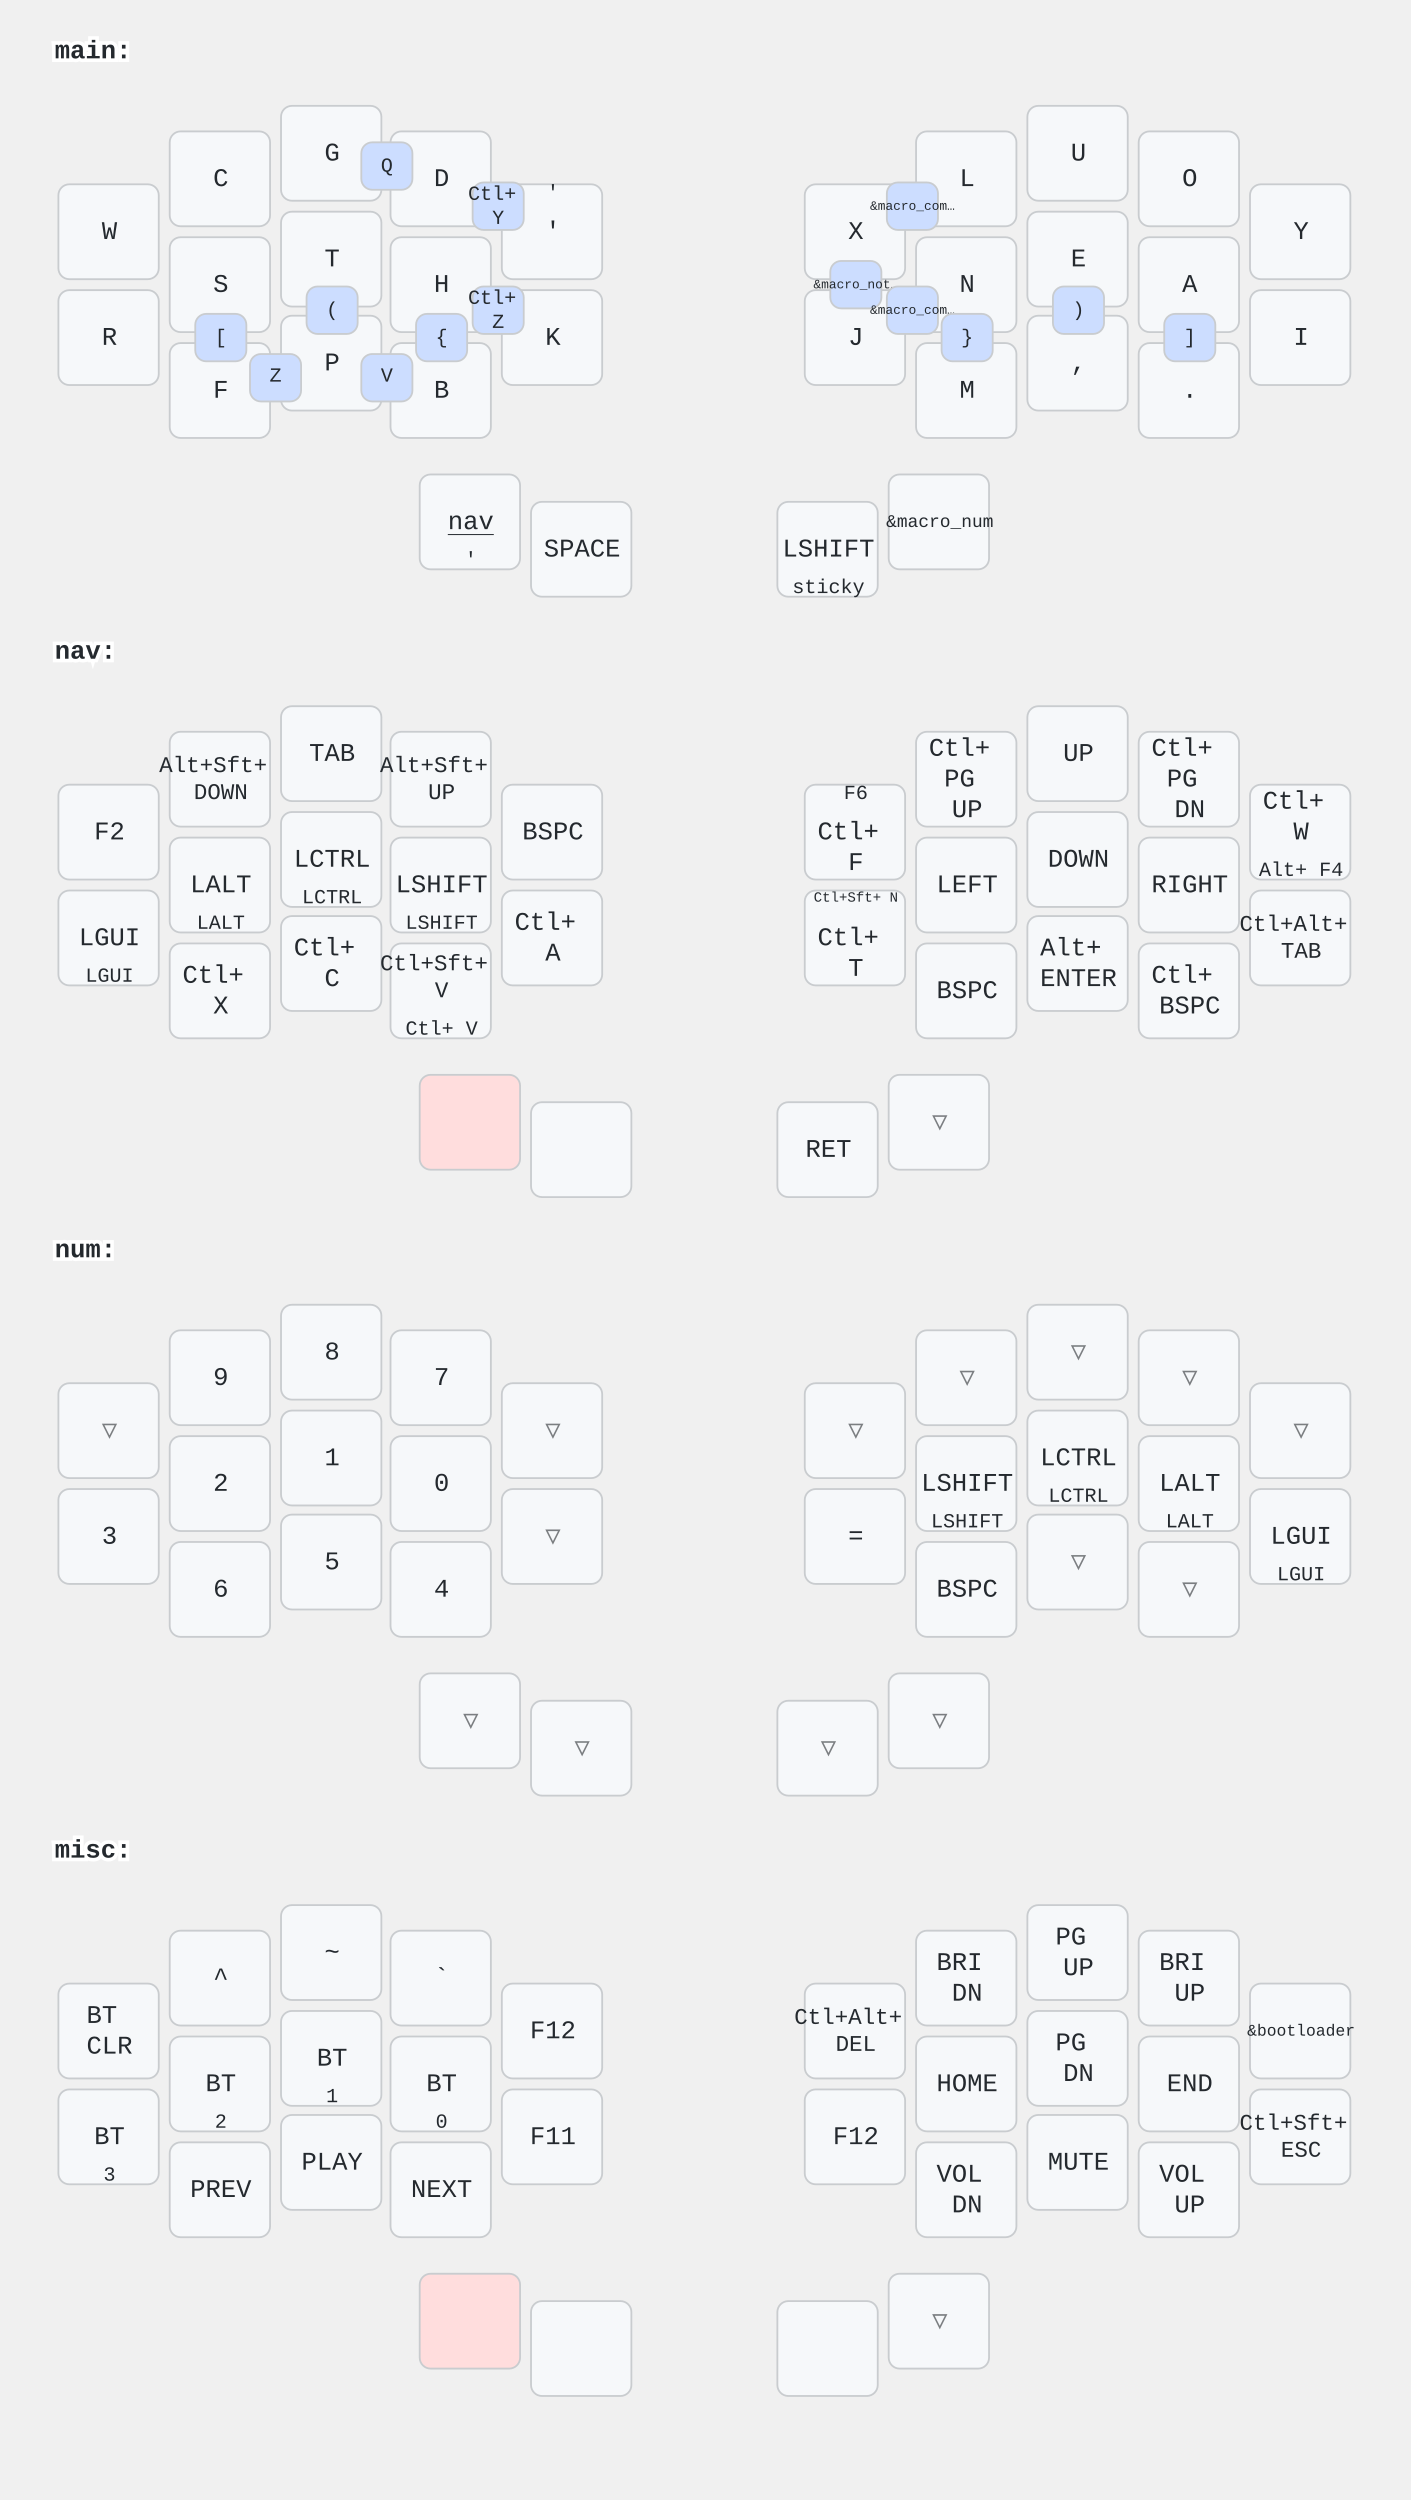
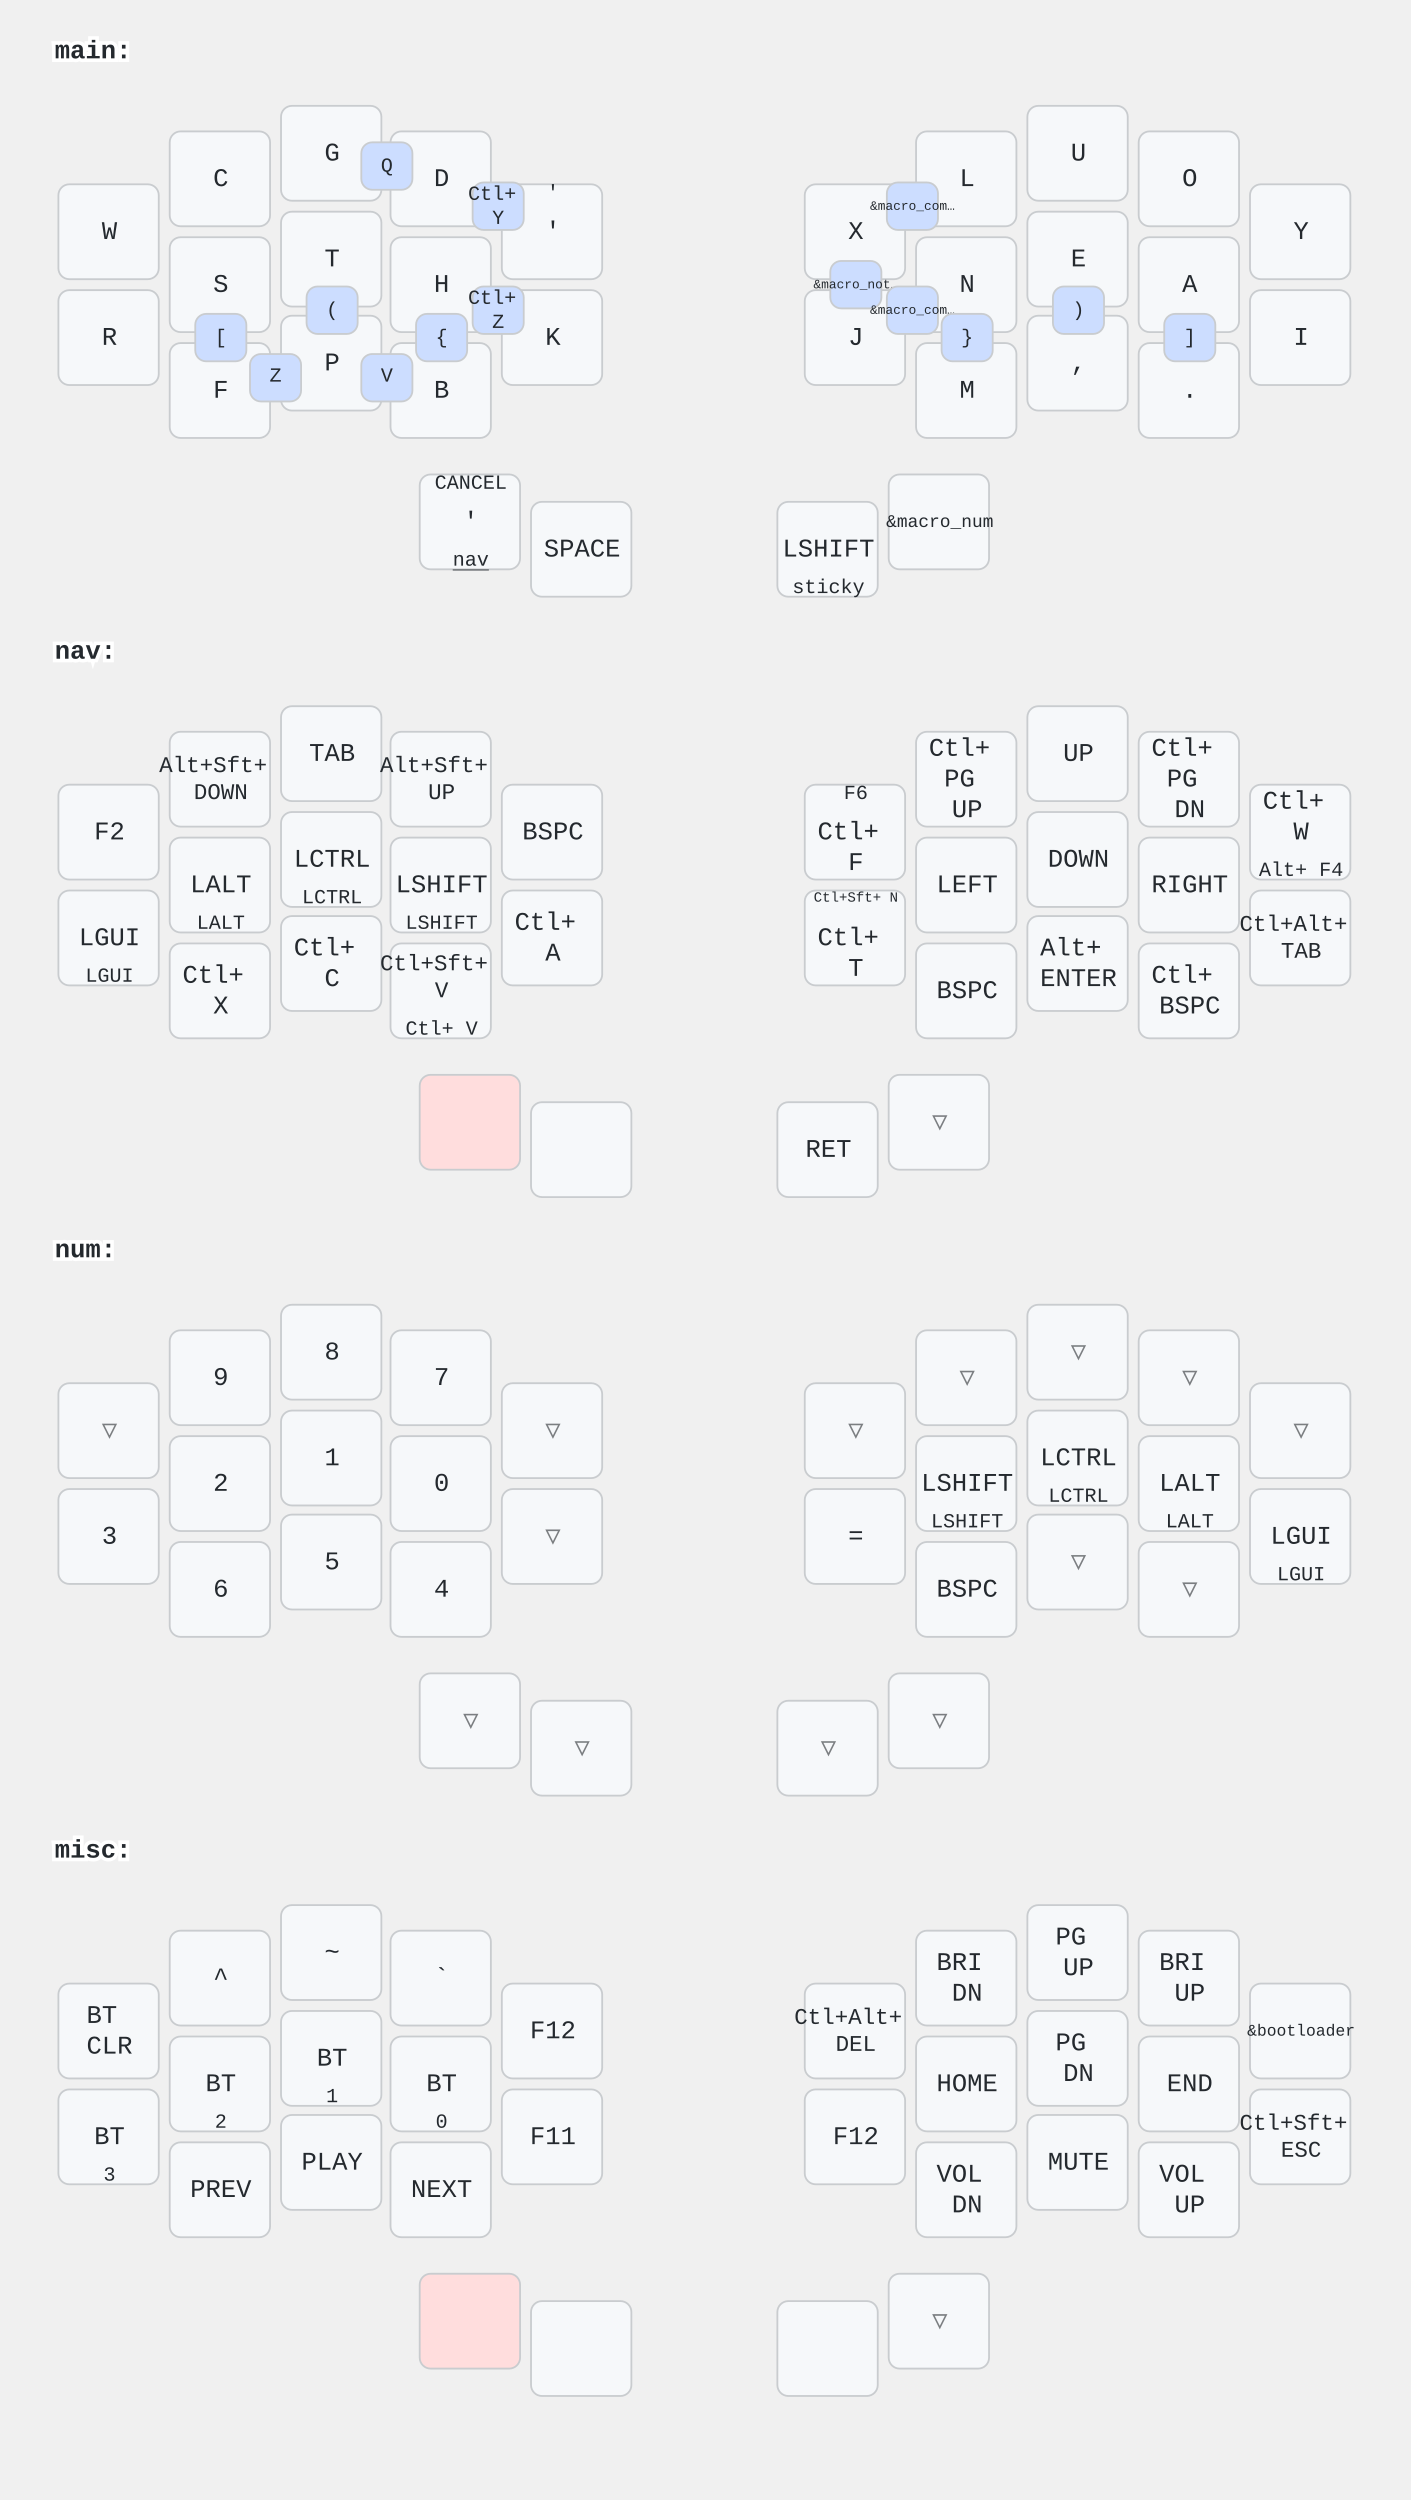
<svg xmlns="http://www.w3.org/2000/svg" width="773" height="1370" viewBox="0 0 773 1370" class="keymap">
  <style>/* inherit to force styles through use tags */
svg path {
    fill: inherit;
}

/* font and background color specifications */
svg.keymap {
    font-family: SFMono-Regular,Consolas,Liberation Mono,Menlo,monospace;
    font-size: 14px;
    font-kerning: normal;
    text-rendering: optimizeLegibility;
    fill: #24292e;
}

/* default key styling */
rect.key {
    fill: #f6f8fa;
}

rect.key, rect.combo {
    stroke: #c9cccf;
    stroke-width: 1;
}

/* default key side styling, only used is draw_key_sides is set */
rect.side {
    filter: brightness(90%);
}

/* color accent for combo boxes */
rect.combo, rect.combo-separate {
    fill: #cdf;
}

/* color accent for held keys */
rect.held, rect.combo.held {
    fill: #fdd;
}

/* color accent for ghost (optional) keys */
rect.ghost, rect.combo.ghost {
    stroke-dasharray: 4, 4;
    stroke-width: 2;
}

text {
    text-anchor: middle;
    dominant-baseline: middle;
}

/* styling for layer labels */
text.label {
    font-weight: bold;
    text-anchor: start;
    stroke: white;
    stroke-width: 4;
    paint-order: stroke;
}

/* styling for optional footer */
text.footer {
    text-anchor: end;
    dominant-baseline: auto;
    stroke: white;
    stroke-width: 4;
    paint-order: stroke;
}

/* styling for combo tap, and key hold/shifted label text */
text.combo, text.hold, text.shifted {
    font-size: 11px;
}

text.hold {
    text-anchor: middle;
    dominant-baseline: auto;
}

text.shifted {
    text-anchor: middle;
    dominant-baseline: hanging;
}

text.layer-activator {
    text-decoration: underline;
}

/* styling for hold/shifted label text in combo box */
text.combo.hold, text.combo.shifted {
    font-size: 8px;
}

/* lighter symbol for transparent keys */
text.trans {
    fill: #7b7e81;
}

/* styling for combo dendrons */
path.combo {
    stroke-width: 1;
    stroke: gray;
    fill: none;
}

/* Start Tabler Icons Cleanup */
/* cannot use height/width with glyphs */
.icon-tabler &gt; path {
    fill: inherit;
    stroke: inherit;
    stroke-width: 2;
}
/* hide tabler's default box */
.icon-tabler &gt; path[stroke="none"][fill="none"] {
    visibility: hidden;
}
/* End Tabler Icons Cleanup */
</style>
  <g transform="translate(30, 0)" class="layer-main">
    <text x="0" y="28" class="label" id="main">main:</text>
    <g transform="translate(0, 56)">
      <g transform="translate(30, 71)" class="key keypos-0">
        <rect rx="6" ry="6" x="-28" y="-26" width="55" height="52" class="key" />
        <text x="0" y="0" class="key tap">W</text>
      </g>
      <g transform="translate(91, 42)" class="key keypos-1">
        <rect rx="6" ry="6" x="-28" y="-26" width="55" height="52" class="key" />
        <text x="0" y="0" class="key tap">C</text>
      </g>
      <g transform="translate(152, 28)" class="key keypos-2">
        <rect rx="6" ry="6" x="-28" y="-26" width="55" height="52" class="key" />
        <text x="0" y="0" class="key tap">G</text>
      </g>
      <g transform="translate(212, 42)" class="key keypos-3">
        <rect rx="6" ry="6" x="-28" y="-26" width="55" height="52" class="key" />
        <text x="0" y="0" class="key tap">D</text>
      </g>
      <g transform="translate(273, 71)" class="key keypos-4">
        <rect rx="6" ry="6" x="-28" y="-26" width="55" height="52" class="key" />
        <text x="0" y="0" class="key tap">'</text>
        <text x="0" y="-24" class="key shifted">'</text>
      </g>
      <g transform="translate(439, 71)" class="key keypos-5">
        <rect rx="6" ry="6" x="-28" y="-26" width="55" height="52" class="key" />
        <text x="0" y="0" class="key tap">X</text>
      </g>
      <g transform="translate(500, 42)" class="key keypos-6">
        <rect rx="6" ry="6" x="-28" y="-26" width="55" height="52" class="key" />
        <text x="0" y="0" class="key tap">L</text>
      </g>
      <g transform="translate(561, 28)" class="key keypos-7">
        <rect rx="6" ry="6" x="-28" y="-26" width="55" height="52" class="key" />
        <text x="0" y="0" class="key tap">U</text>
      </g>
      <g transform="translate(622, 42)" class="key keypos-8">
        <rect rx="6" ry="6" x="-28" y="-26" width="55" height="52" class="key" />
        <text x="0" y="0" class="key tap">O</text>
      </g>
      <g transform="translate(683, 71)" class="key keypos-9">
        <rect rx="6" ry="6" x="-28" y="-26" width="55" height="52" class="key" />
        <text x="0" y="0" class="key tap">Y</text>
      </g>
      <g transform="translate(30, 129)" class="key keypos-10">
        <rect rx="6" ry="6" x="-28" y="-26" width="55" height="52" class="key" />
        <text x="0" y="0" class="key tap">R</text>
      </g>
      <g transform="translate(91, 100)" class="key keypos-11">
        <rect rx="6" ry="6" x="-28" y="-26" width="55" height="52" class="key" />
        <text x="0" y="0" class="key tap">S</text>
      </g>
      <g transform="translate(152, 86)" class="key keypos-12">
        <rect rx="6" ry="6" x="-28" y="-26" width="55" height="52" class="key" />
        <text x="0" y="0" class="key tap">T</text>
      </g>
      <g transform="translate(212, 100)" class="key keypos-13">
        <rect rx="6" ry="6" x="-28" y="-26" width="55" height="52" class="key" />
        <text x="0" y="0" class="key tap">H</text>
      </g>
      <g transform="translate(273, 129)" class="key keypos-14">
        <rect rx="6" ry="6" x="-28" y="-26" width="55" height="52" class="key" />
        <text x="0" y="0" class="key tap">K</text>
      </g>
      <g transform="translate(439, 129)" class="key keypos-15">
        <rect rx="6" ry="6" x="-28" y="-26" width="55" height="52" class="key" />
        <text x="0" y="0" class="key tap">J</text>
      </g>
      <g transform="translate(500, 100)" class="key keypos-16">
        <rect rx="6" ry="6" x="-28" y="-26" width="55" height="52" class="key" />
        <text x="0" y="0" class="key tap">N</text>
      </g>
      <g transform="translate(561, 86)" class="key keypos-17">
        <rect rx="6" ry="6" x="-28" y="-26" width="55" height="52" class="key" />
        <text x="0" y="0" class="key tap">E</text>
      </g>
      <g transform="translate(622, 100)" class="key keypos-18">
        <rect rx="6" ry="6" x="-28" y="-26" width="55" height="52" class="key" />
        <text x="0" y="0" class="key tap">A</text>
      </g>
      <g transform="translate(683, 129)" class="key keypos-19">
        <rect rx="6" ry="6" x="-28" y="-26" width="55" height="52" class="key" />
        <text x="0" y="0" class="key tap">I</text>
      </g>
      <g transform="translate(91, 158)" class="key keypos-20">
        <rect rx="6" ry="6" x="-28" y="-26" width="55" height="52" class="key" />
        <text x="0" y="0" class="key tap">F</text>
      </g>
      <g transform="translate(152, 143)" class="key keypos-21">
        <rect rx="6" ry="6" x="-28" y="-26" width="55" height="52" class="key" />
        <text x="0" y="0" class="key tap">P</text>
      </g>
      <g transform="translate(212, 158)" class="key keypos-22">
        <rect rx="6" ry="6" x="-28" y="-26" width="55" height="52" class="key" />
        <text x="0" y="0" class="key tap">B</text>
      </g>
      <g transform="translate(500, 158)" class="key keypos-23">
        <rect rx="6" ry="6" x="-28" y="-26" width="55" height="52" class="key" />
        <text x="0" y="0" class="key tap">M</text>
      </g>
      <g transform="translate(561, 143)" class="key keypos-24">
        <rect rx="6" ry="6" x="-28" y="-26" width="55" height="52" class="key" />
        <text x="0" y="0" class="key tap">,</text>
        <text x="0" y="-24" class="key shifted">;</text>
      </g>
      <g transform="translate(622, 158)" class="key keypos-25">
        <rect rx="6" ry="6" x="-28" y="-26" width="55" height="52" class="key" />
        <text x="0" y="0" class="key tap">.</text>
        <text x="0" y="-24" class="key shifted">:</text>
      </g>
      <g transform="translate(228, 230)" class="key keypos-26">
        <rect rx="6" ry="6" x="-28" y="-26" width="55" height="52" class="key" />
+         <text x="0" y="0" class="key tap">'</text>
        <a href="#nav">
-           <text x="0" y="0" class="key tap layer-activator">nav</text>
+           <text x="0" y="24" class="key hold layer-activator">nav</text>
        </a>
-         <text x="0" y="24" class="key hold">'</text>
+         <text x="0" y="-24" class="key shifted">CANCEL</text>
      </g>
      <g transform="translate(289, 245)" class="key keypos-27">
        <rect rx="6" ry="6" x="-28" y="-26" width="55" height="52" class="key" />
        <text x="0" y="0" class="key tap">SPACE</text>
      </g>
      <g transform="translate(424, 245)" class="key keypos-28">
        <rect rx="6" ry="6" x="-28" y="-26" width="55" height="52" class="key" />
        <text x="0" y="0" class="key tap">LSHIFT</text>
        <text x="0" y="24" class="key hold">sticky</text>
      </g>
      <g transform="translate(485, 230)" class="key keypos-29">
        <rect rx="6" ry="6" x="-28" y="-26" width="55" height="52" class="key" />
        <text x="0" y="0" class="key tap">
          <tspan style="font-size: 70%">&amp;macro_num</tspan>
        </text>
      </g>
      <g class="combo combopos-0">
        <rect rx="6" ry="6" x="168" y="22" width="28" height="26" class="combo" />
        <text x="182" y="35" class="combo tap">Q</text>
      </g>
      <g class="combo combopos-1">
        <rect rx="6" ry="6" x="107" y="138" width="28" height="26" class="combo" />
        <text x="121" y="150" class="combo tap">Z</text>
      </g>
      <g class="combo combopos-2">
        <rect rx="6" ry="6" x="168" y="138" width="28" height="26" class="combo" />
        <text x="182" y="150" class="combo tap">V</text>
      </g>
      <g class="combo combopos-3">
        <rect rx="6" ry="6" x="229" y="44" width="28" height="26" class="combo" />
        <text x="243" y="57" class="combo tap">
          <tspan x="243" dy="-0.6em">Ctl+</tspan>
          <tspan x="243" dy="1.2em">Y</tspan>
        </text>
      </g>
      <g class="combo combopos-4">
        <rect rx="6" ry="6" x="229" y="101" width="28" height="26" class="combo" />
        <text x="243" y="114" class="combo tap">
          <tspan x="243" dy="-0.6em">Ctl+</tspan>
          <tspan x="243" dy="1.2em">Z</tspan>
        </text>
      </g>
      <g class="combo combopos-5">
        <rect rx="6" ry="6" x="425" y="87" width="28" height="26" class="combo" />
        <text x="439" y="100" class="combo tap">
          <tspan style="font-size: 64%">&amp;macro_not…</tspan>
        </text>
      </g>
      <g class="combo combopos-6">
        <rect rx="6" ry="6" x="456" y="44" width="28" height="26" class="combo" />
        <text x="470" y="57" class="combo tap">
          <tspan style="font-size: 64%">&amp;macro_com…</tspan>
        </text>
      </g>
      <g class="combo combopos-7">
        <rect rx="6" ry="6" x="456" y="101" width="28" height="26" class="combo" />
        <text x="470" y="114" class="combo tap">
          <tspan style="font-size: 64%">&amp;macro_com…</tspan>
        </text>
      </g>
      <g class="combo combopos-8">
        <rect rx="6" ry="6" x="77" y="116" width="28" height="26" class="combo" />
        <text x="91" y="129" class="combo tap">[</text>
      </g>
      <g class="combo combopos-9">
        <rect rx="6" ry="6" x="138" y="101" width="28" height="26" class="combo" />
        <text x="152" y="114" class="combo tap">(</text>
      </g>
      <g class="combo combopos-10">
        <rect rx="6" ry="6" x="198" y="116" width="28" height="26" class="combo" />
        <text x="212" y="129" class="combo tap">{</text>
      </g>
      <g class="combo combopos-11">
        <rect rx="6" ry="6" x="486" y="116" width="28" height="26" class="combo" />
        <text x="500" y="129" class="combo tap">}</text>
      </g>
      <g class="combo combopos-12">
        <rect rx="6" ry="6" x="547" y="101" width="28" height="26" class="combo" />
        <text x="561" y="114" class="combo tap">)</text>
      </g>
      <g class="combo combopos-13">
        <rect rx="6" ry="6" x="608" y="116" width="28" height="26" class="combo" />
        <text x="622" y="129" class="combo tap">]</text>
      </g>
    </g>
  </g>
  <g transform="translate(30, 329)" class="layer-nav">
    <text x="0" y="28" class="label" id="nav">nav:</text>
    <g transform="translate(0, 56)">
      <g transform="translate(30, 71)" class="key keypos-0">
        <rect rx="6" ry="6" x="-28" y="-26" width="55" height="52" class="key" />
        <text x="0" y="0" class="key tap">F2</text>
      </g>
      <g transform="translate(91, 42)" class="key keypos-1">
        <rect rx="6" ry="6" x="-28" y="-26" width="55" height="52" class="key" />
        <text x="0" y="0" class="key tap">
          <tspan x="0" dy="-0.6em" style="font-size: 88%">Alt+Sft+</tspan>
          <tspan x="0" dy="1.2em" style="font-size: 88%">DOWN</tspan>
        </text>
      </g>
      <g transform="translate(152, 28)" class="key keypos-2">
        <rect rx="6" ry="6" x="-28" y="-26" width="55" height="52" class="key" />
        <text x="0" y="0" class="key tap">TAB</text>
      </g>
      <g transform="translate(212, 42)" class="key keypos-3">
        <rect rx="6" ry="6" x="-28" y="-26" width="55" height="52" class="key" />
        <text x="0" y="0" class="key tap">
          <tspan x="0" dy="-0.6em" style="font-size: 88%">Alt+Sft+</tspan>
          <tspan x="0" dy="1.2em" style="font-size: 88%">UP</tspan>
        </text>
      </g>
      <g transform="translate(273, 71)" class="key keypos-4">
        <rect rx="6" ry="6" x="-28" y="-26" width="55" height="52" class="key" />
        <text x="0" y="0" class="key tap">BSPC</text>
      </g>
      <g transform="translate(439, 71)" class="key keypos-5">
        <rect rx="6" ry="6" x="-28" y="-26" width="55" height="52" class="key" />
        <text x="0" y="0" class="key tap">
          <tspan x="0" dy="-0.0em">Ctl+</tspan>
          <tspan x="0" dy="1.2em">F</tspan>
        </text>
        <text x="0" y="-24" class="key shifted">F6</text>
      </g>
      <g transform="translate(500, 42)" class="key keypos-6">
        <rect rx="6" ry="6" x="-28" y="-26" width="55" height="52" class="key" />
        <text x="0" y="0" class="key tap">
          <tspan x="0" dy="-1.2em">Ctl+</tspan>
          <tspan x="0" dy="1.2em">PG</tspan>
          <tspan x="0" dy="1.2em">UP</tspan>
        </text>
      </g>
      <g transform="translate(561, 28)" class="key keypos-7">
        <rect rx="6" ry="6" x="-28" y="-26" width="55" height="52" class="key" />
        <text x="0" y="0" class="key tap">UP</text>
      </g>
      <g transform="translate(622, 42)" class="key keypos-8">
        <rect rx="6" ry="6" x="-28" y="-26" width="55" height="52" class="key" />
        <text x="0" y="0" class="key tap">
          <tspan x="0" dy="-1.2em">Ctl+</tspan>
          <tspan x="0" dy="1.2em">PG</tspan>
          <tspan x="0" dy="1.2em">DN</tspan>
        </text>
      </g>
      <g transform="translate(683, 71)" class="key keypos-9">
        <rect rx="6" ry="6" x="-28" y="-26" width="55" height="52" class="key" />
        <text x="0" y="0" class="key tap">
          <tspan x="0" dy="-1.2em">Ctl+</tspan>
          <tspan x="0" dy="1.2em">W</tspan>
        </text>
        <text x="0" y="24" class="key hold">Alt+ F4</text>
      </g>
      <g transform="translate(30, 129)" class="key keypos-10">
        <rect rx="6" ry="6" x="-28" y="-26" width="55" height="52" class="key" />
        <text x="0" y="0" class="key tap">LGUI</text>
        <text x="0" y="24" class="key hold">LGUI</text>
      </g>
      <g transform="translate(91, 100)" class="key keypos-11">
        <rect rx="6" ry="6" x="-28" y="-26" width="55" height="52" class="key" />
        <text x="0" y="0" class="key tap">LALT</text>
        <text x="0" y="24" class="key hold">LALT</text>
      </g>
      <g transform="translate(152, 86)" class="key keypos-12">
        <rect rx="6" ry="6" x="-28" y="-26" width="55" height="52" class="key" />
        <text x="0" y="0" class="key tap">LCTRL</text>
        <text x="0" y="24" class="key hold">LCTRL</text>
      </g>
      <g transform="translate(212, 100)" class="key keypos-13">
        <rect rx="6" ry="6" x="-28" y="-26" width="55" height="52" class="key" />
        <text x="0" y="0" class="key tap">LSHIFT</text>
        <text x="0" y="24" class="key hold">LSHIFT</text>
      </g>
      <g transform="translate(273, 129)" class="key keypos-14">
        <rect rx="6" ry="6" x="-28" y="-26" width="55" height="52" class="key" />
        <text x="0" y="0" class="key tap">
          <tspan x="0" dy="-0.6em">Ctl+</tspan>
          <tspan x="0" dy="1.2em">A</tspan>
        </text>
      </g>
      <g transform="translate(439, 129)" class="key keypos-15">
        <rect rx="6" ry="6" x="-28" y="-26" width="55" height="52" class="key" />
        <text x="0" y="0" class="key tap">
          <tspan x="0" dy="-0.0em">Ctl+</tspan>
          <tspan x="0" dy="1.2em">T</tspan>
        </text>
        <text x="0" y="-24" class="key shifted">
          <tspan style="font-size: 70%">Ctl+Sft+ N</tspan>
        </text>
      </g>
      <g transform="translate(500, 100)" class="key keypos-16">
        <rect rx="6" ry="6" x="-28" y="-26" width="55" height="52" class="key" />
        <text x="0" y="0" class="key tap">LEFT</text>
      </g>
      <g transform="translate(561, 86)" class="key keypos-17">
        <rect rx="6" ry="6" x="-28" y="-26" width="55" height="52" class="key" />
        <text x="0" y="0" class="key tap">DOWN</text>
      </g>
      <g transform="translate(622, 100)" class="key keypos-18">
        <rect rx="6" ry="6" x="-28" y="-26" width="55" height="52" class="key" />
        <text x="0" y="0" class="key tap">RIGHT</text>
      </g>
      <g transform="translate(683, 129)" class="key keypos-19">
        <rect rx="6" ry="6" x="-28" y="-26" width="55" height="52" class="key" />
        <text x="0" y="0" class="key tap">
          <tspan x="0" dy="-0.6em" style="font-size: 88%">Ctl+Alt+</tspan>
          <tspan x="0" dy="1.2em" style="font-size: 88%">TAB</tspan>
        </text>
      </g>
      <g transform="translate(91, 158)" class="key keypos-20">
        <rect rx="6" ry="6" x="-28" y="-26" width="55" height="52" class="key" />
        <text x="0" y="0" class="key tap">
          <tspan x="0" dy="-0.6em">Ctl+</tspan>
          <tspan x="0" dy="1.2em">X</tspan>
        </text>
      </g>
      <g transform="translate(152, 143)" class="key keypos-21">
        <rect rx="6" ry="6" x="-28" y="-26" width="55" height="52" class="key" />
        <text x="0" y="0" class="key tap">
          <tspan x="0" dy="-0.6em">Ctl+</tspan>
          <tspan x="0" dy="1.2em">C</tspan>
        </text>
      </g>
      <g transform="translate(212, 158)" class="key keypos-22">
        <rect rx="6" ry="6" x="-28" y="-26" width="55" height="52" class="key" />
        <text x="0" y="0" class="key tap">
          <tspan x="0" dy="-1.2em" style="font-size: 88%">Ctl+Sft+</tspan>
          <tspan x="0" dy="1.2em" style="font-size: 88%">V</tspan>
        </text>
        <text x="0" y="24" class="key hold">Ctl+ V</text>
      </g>
      <g transform="translate(500, 158)" class="key keypos-23">
        <rect rx="6" ry="6" x="-28" y="-26" width="55" height="52" class="key" />
        <text x="0" y="0" class="key tap">BSPC</text>
      </g>
      <g transform="translate(561, 143)" class="key keypos-24">
        <rect rx="6" ry="6" x="-28" y="-26" width="55" height="52" class="key" />
        <text x="0" y="0" class="key tap">
          <tspan x="0" dy="-0.6em">Alt+</tspan>
          <tspan x="0" dy="1.2em">ENTER</tspan>
        </text>
      </g>
      <g transform="translate(622, 158)" class="key keypos-25">
        <rect rx="6" ry="6" x="-28" y="-26" width="55" height="52" class="key" />
        <text x="0" y="0" class="key tap">
          <tspan x="0" dy="-0.6em">Ctl+</tspan>
          <tspan x="0" dy="1.2em">BSPC</tspan>
        </text>
      </g>
      <g transform="translate(228, 230)" class="key held keypos-26">
        <rect rx="6" ry="6" x="-28" y="-26" width="55" height="52" class="key held" />
      </g>
      <g transform="translate(289, 245)" class="key keypos-27">
        <rect rx="6" ry="6" x="-28" y="-26" width="55" height="52" class="key" />
      </g>
      <g transform="translate(424, 245)" class="key keypos-28">
        <rect rx="6" ry="6" x="-28" y="-26" width="55" height="52" class="key" />
        <text x="0" y="0" class="key tap">RET</text>
      </g>
      <g transform="translate(485, 230)" class="key trans keypos-29">
        <rect rx="6" ry="6" x="-28" y="-26" width="55" height="52" class="key trans" />
        <text x="0" y="0" class="key trans tap">▽</text>
      </g>
    </g>
  </g>
  <g transform="translate(30, 657)" class="layer-num">
    <text x="0" y="28" class="label" id="num">num:</text>
    <g transform="translate(0, 56)">
      <g transform="translate(30, 71)" class="key trans keypos-0">
        <rect rx="6" ry="6" x="-28" y="-26" width="55" height="52" class="key trans" />
        <text x="0" y="0" class="key trans tap">▽</text>
      </g>
      <g transform="translate(91, 42)" class="key keypos-1">
        <rect rx="6" ry="6" x="-28" y="-26" width="55" height="52" class="key" />
        <text x="0" y="0" class="key tap">9</text>
      </g>
      <g transform="translate(152, 28)" class="key keypos-2">
        <rect rx="6" ry="6" x="-28" y="-26" width="55" height="52" class="key" />
        <text x="0" y="0" class="key tap">8</text>
      </g>
      <g transform="translate(212, 42)" class="key keypos-3">
        <rect rx="6" ry="6" x="-28" y="-26" width="55" height="52" class="key" />
        <text x="0" y="0" class="key tap">7</text>
      </g>
      <g transform="translate(273, 71)" class="key trans keypos-4">
        <rect rx="6" ry="6" x="-28" y="-26" width="55" height="52" class="key trans" />
        <text x="0" y="0" class="key trans tap">▽</text>
      </g>
      <g transform="translate(439, 71)" class="key trans keypos-5">
        <rect rx="6" ry="6" x="-28" y="-26" width="55" height="52" class="key trans" />
        <text x="0" y="0" class="key trans tap">▽</text>
      </g>
      <g transform="translate(500, 42)" class="key trans keypos-6">
        <rect rx="6" ry="6" x="-28" y="-26" width="55" height="52" class="key trans" />
        <text x="0" y="0" class="key trans tap">▽</text>
      </g>
      <g transform="translate(561, 28)" class="key trans keypos-7">
        <rect rx="6" ry="6" x="-28" y="-26" width="55" height="52" class="key trans" />
        <text x="0" y="0" class="key trans tap">▽</text>
      </g>
      <g transform="translate(622, 42)" class="key trans keypos-8">
        <rect rx="6" ry="6" x="-28" y="-26" width="55" height="52" class="key trans" />
        <text x="0" y="0" class="key trans tap">▽</text>
      </g>
      <g transform="translate(683, 71)" class="key trans keypos-9">
        <rect rx="6" ry="6" x="-28" y="-26" width="55" height="52" class="key trans" />
        <text x="0" y="0" class="key trans tap">▽</text>
      </g>
      <g transform="translate(30, 129)" class="key keypos-10">
        <rect rx="6" ry="6" x="-28" y="-26" width="55" height="52" class="key" />
        <text x="0" y="0" class="key tap">3</text>
      </g>
      <g transform="translate(91, 100)" class="key keypos-11">
        <rect rx="6" ry="6" x="-28" y="-26" width="55" height="52" class="key" />
        <text x="0" y="0" class="key tap">2</text>
      </g>
      <g transform="translate(152, 86)" class="key keypos-12">
        <rect rx="6" ry="6" x="-28" y="-26" width="55" height="52" class="key" />
        <text x="0" y="0" class="key tap">1</text>
      </g>
      <g transform="translate(212, 100)" class="key keypos-13">
        <rect rx="6" ry="6" x="-28" y="-26" width="55" height="52" class="key" />
        <text x="0" y="0" class="key tap">0</text>
      </g>
      <g transform="translate(273, 129)" class="key trans keypos-14">
        <rect rx="6" ry="6" x="-28" y="-26" width="55" height="52" class="key trans" />
        <text x="0" y="0" class="key trans tap">▽</text>
      </g>
      <g transform="translate(439, 129)" class="key keypos-15">
        <rect rx="6" ry="6" x="-28" y="-26" width="55" height="52" class="key" />
        <text x="0" y="0" class="key tap">=</text>
      </g>
      <g transform="translate(500, 100)" class="key keypos-16">
        <rect rx="6" ry="6" x="-28" y="-26" width="55" height="52" class="key" />
        <text x="0" y="0" class="key tap">LSHIFT</text>
        <text x="0" y="24" class="key hold">LSHIFT</text>
      </g>
      <g transform="translate(561, 86)" class="key keypos-17">
        <rect rx="6" ry="6" x="-28" y="-26" width="55" height="52" class="key" />
        <text x="0" y="0" class="key tap">LCTRL</text>
        <text x="0" y="24" class="key hold">LCTRL</text>
      </g>
      <g transform="translate(622, 100)" class="key keypos-18">
        <rect rx="6" ry="6" x="-28" y="-26" width="55" height="52" class="key" />
        <text x="0" y="0" class="key tap">LALT</text>
        <text x="0" y="24" class="key hold">LALT</text>
      </g>
      <g transform="translate(683, 129)" class="key keypos-19">
        <rect rx="6" ry="6" x="-28" y="-26" width="55" height="52" class="key" />
        <text x="0" y="0" class="key tap">LGUI</text>
        <text x="0" y="24" class="key hold">LGUI</text>
      </g>
      <g transform="translate(91, 158)" class="key keypos-20">
        <rect rx="6" ry="6" x="-28" y="-26" width="55" height="52" class="key" />
        <text x="0" y="0" class="key tap">6</text>
      </g>
      <g transform="translate(152, 143)" class="key keypos-21">
        <rect rx="6" ry="6" x="-28" y="-26" width="55" height="52" class="key" />
        <text x="0" y="0" class="key tap">5</text>
      </g>
      <g transform="translate(212, 158)" class="key keypos-22">
        <rect rx="6" ry="6" x="-28" y="-26" width="55" height="52" class="key" />
        <text x="0" y="0" class="key tap">4</text>
      </g>
      <g transform="translate(500, 158)" class="key keypos-23">
        <rect rx="6" ry="6" x="-28" y="-26" width="55" height="52" class="key" />
        <text x="0" y="0" class="key tap">BSPC</text>
      </g>
      <g transform="translate(561, 143)" class="key trans keypos-24">
        <rect rx="6" ry="6" x="-28" y="-26" width="55" height="52" class="key trans" />
        <text x="0" y="0" class="key trans tap">▽</text>
      </g>
      <g transform="translate(622, 158)" class="key trans keypos-25">
        <rect rx="6" ry="6" x="-28" y="-26" width="55" height="52" class="key trans" />
        <text x="0" y="0" class="key trans tap">▽</text>
      </g>
      <g transform="translate(228, 230)" class="key trans keypos-26">
        <rect rx="6" ry="6" x="-28" y="-26" width="55" height="52" class="key trans" />
        <text x="0" y="0" class="key trans tap">▽</text>
      </g>
      <g transform="translate(289, 245)" class="key trans keypos-27">
        <rect rx="6" ry="6" x="-28" y="-26" width="55" height="52" class="key trans" />
        <text x="0" y="0" class="key trans tap">▽</text>
      </g>
      <g transform="translate(424, 245)" class="key trans keypos-28">
        <rect rx="6" ry="6" x="-28" y="-26" width="55" height="52" class="key trans" />
        <text x="0" y="0" class="key trans tap">▽</text>
      </g>
      <g transform="translate(485, 230)" class="key trans keypos-29">
        <rect rx="6" ry="6" x="-28" y="-26" width="55" height="52" class="key trans" />
        <text x="0" y="0" class="key trans tap">▽</text>
      </g>
    </g>
  </g>
  <g transform="translate(30, 986)" class="layer-misc">
    <text x="0" y="28" class="label" id="misc">misc:</text>
    <g transform="translate(0, 56)">
      <g transform="translate(30, 71)" class="key keypos-0">
        <rect rx="6" ry="6" x="-28" y="-26" width="55" height="52" class="key" />
        <text x="0" y="0" class="key tap">
          <tspan x="0" dy="-0.6em">BT</tspan>
          <tspan x="0" dy="1.2em">CLR</tspan>
        </text>
      </g>
      <g transform="translate(91, 42)" class="key keypos-1">
        <rect rx="6" ry="6" x="-28" y="-26" width="55" height="52" class="key" />
        <text x="0" y="0" class="key tap">^</text>
      </g>
      <g transform="translate(152, 28)" class="key keypos-2">
        <rect rx="6" ry="6" x="-28" y="-26" width="55" height="52" class="key" />
        <text x="0" y="0" class="key tap">~</text>
      </g>
      <g transform="translate(212, 42)" class="key keypos-3">
        <rect rx="6" ry="6" x="-28" y="-26" width="55" height="52" class="key" />
        <text x="0" y="0" class="key tap">`</text>
      </g>
      <g transform="translate(273, 71)" class="key keypos-4">
        <rect rx="6" ry="6" x="-28" y="-26" width="55" height="52" class="key" />
        <text x="0" y="0" class="key tap">F12</text>
      </g>
      <g transform="translate(439, 71)" class="key keypos-5">
        <rect rx="6" ry="6" x="-28" y="-26" width="55" height="52" class="key" />
        <text x="0" y="0" class="key tap">
          <tspan x="0" dy="-0.6em" style="font-size: 88%">Ctl+Alt+</tspan>
          <tspan x="0" dy="1.2em" style="font-size: 88%">DEL</tspan>
        </text>
      </g>
      <g transform="translate(500, 42)" class="key keypos-6">
        <rect rx="6" ry="6" x="-28" y="-26" width="55" height="52" class="key" />
        <text x="0" y="0" class="key tap">
          <tspan x="0" dy="-0.6em">BRI</tspan>
          <tspan x="0" dy="1.2em">DN</tspan>
        </text>
      </g>
      <g transform="translate(561, 28)" class="key keypos-7">
        <rect rx="6" ry="6" x="-28" y="-26" width="55" height="52" class="key" />
        <text x="0" y="0" class="key tap">
          <tspan x="0" dy="-0.6em">PG</tspan>
          <tspan x="0" dy="1.2em">UP</tspan>
        </text>
      </g>
      <g transform="translate(622, 42)" class="key keypos-8">
        <rect rx="6" ry="6" x="-28" y="-26" width="55" height="52" class="key" />
        <text x="0" y="0" class="key tap">
          <tspan x="0" dy="-0.6em">BRI</tspan>
          <tspan x="0" dy="1.2em">UP</tspan>
        </text>
      </g>
      <g transform="translate(683, 71)" class="key keypos-9">
        <rect rx="6" ry="6" x="-28" y="-26" width="55" height="52" class="key" />
        <text x="0" y="0" class="key tap">
          <tspan style="font-size: 64%">&amp;bootloader</tspan>
        </text>
      </g>
      <g transform="translate(30, 129)" class="key keypos-10">
        <rect rx="6" ry="6" x="-28" y="-26" width="55" height="52" class="key" />
        <text x="0" y="0" class="key tap">BT</text>
        <text x="0" y="24" class="key hold">3</text>
      </g>
      <g transform="translate(91, 100)" class="key keypos-11">
        <rect rx="6" ry="6" x="-28" y="-26" width="55" height="52" class="key" />
        <text x="0" y="0" class="key tap">BT</text>
        <text x="0" y="24" class="key hold">2</text>
      </g>
      <g transform="translate(152, 86)" class="key keypos-12">
        <rect rx="6" ry="6" x="-28" y="-26" width="55" height="52" class="key" />
        <text x="0" y="0" class="key tap">BT</text>
        <text x="0" y="24" class="key hold">1</text>
      </g>
      <g transform="translate(212, 100)" class="key keypos-13">
        <rect rx="6" ry="6" x="-28" y="-26" width="55" height="52" class="key" />
        <text x="0" y="0" class="key tap">BT</text>
        <text x="0" y="24" class="key hold">0</text>
      </g>
      <g transform="translate(273, 129)" class="key keypos-14">
        <rect rx="6" ry="6" x="-28" y="-26" width="55" height="52" class="key" />
        <text x="0" y="0" class="key tap">F11</text>
      </g>
      <g transform="translate(439, 129)" class="key keypos-15">
        <rect rx="6" ry="6" x="-28" y="-26" width="55" height="52" class="key" />
        <text x="0" y="0" class="key tap">F12</text>
      </g>
      <g transform="translate(500, 100)" class="key keypos-16">
        <rect rx="6" ry="6" x="-28" y="-26" width="55" height="52" class="key" />
        <text x="0" y="0" class="key tap">HOME</text>
      </g>
      <g transform="translate(561, 86)" class="key keypos-17">
        <rect rx="6" ry="6" x="-28" y="-26" width="55" height="52" class="key" />
        <text x="0" y="0" class="key tap">
          <tspan x="0" dy="-0.6em">PG</tspan>
          <tspan x="0" dy="1.2em">DN</tspan>
        </text>
      </g>
      <g transform="translate(622, 100)" class="key keypos-18">
        <rect rx="6" ry="6" x="-28" y="-26" width="55" height="52" class="key" />
        <text x="0" y="0" class="key tap">END</text>
      </g>
      <g transform="translate(683, 129)" class="key keypos-19">
        <rect rx="6" ry="6" x="-28" y="-26" width="55" height="52" class="key" />
        <text x="0" y="0" class="key tap">
          <tspan x="0" dy="-0.6em" style="font-size: 88%">Ctl+Sft+</tspan>
          <tspan x="0" dy="1.2em" style="font-size: 88%">ESC</tspan>
        </text>
      </g>
      <g transform="translate(91, 158)" class="key keypos-20">
        <rect rx="6" ry="6" x="-28" y="-26" width="55" height="52" class="key" />
        <text x="0" y="0" class="key tap">PREV</text>
      </g>
      <g transform="translate(152, 143)" class="key keypos-21">
        <rect rx="6" ry="6" x="-28" y="-26" width="55" height="52" class="key" />
        <text x="0" y="0" class="key tap">PLAY</text>
      </g>
      <g transform="translate(212, 158)" class="key keypos-22">
        <rect rx="6" ry="6" x="-28" y="-26" width="55" height="52" class="key" />
        <text x="0" y="0" class="key tap">NEXT</text>
      </g>
      <g transform="translate(500, 158)" class="key keypos-23">
        <rect rx="6" ry="6" x="-28" y="-26" width="55" height="52" class="key" />
        <text x="0" y="0" class="key tap">
          <tspan x="0" dy="-0.6em">VOL</tspan>
          <tspan x="0" dy="1.2em">DN</tspan>
        </text>
      </g>
      <g transform="translate(561, 143)" class="key keypos-24">
        <rect rx="6" ry="6" x="-28" y="-26" width="55" height="52" class="key" />
        <text x="0" y="0" class="key tap">MUTE</text>
      </g>
      <g transform="translate(622, 158)" class="key keypos-25">
        <rect rx="6" ry="6" x="-28" y="-26" width="55" height="52" class="key" />
        <text x="0" y="0" class="key tap">
          <tspan x="0" dy="-0.6em">VOL</tspan>
          <tspan x="0" dy="1.2em">UP</tspan>
        </text>
      </g>
      <g transform="translate(228, 230)" class="key held keypos-26">
        <rect rx="6" ry="6" x="-28" y="-26" width="55" height="52" class="key held" />
      </g>
      <g transform="translate(289, 245)" class="key keypos-27">
        <rect rx="6" ry="6" x="-28" y="-26" width="55" height="52" class="key" />
      </g>
      <g transform="translate(424, 245)" class="key keypos-28">
        <rect rx="6" ry="6" x="-28" y="-26" width="55" height="52" class="key" />
      </g>
      <g transform="translate(485, 230)" class="key trans keypos-29">
        <rect rx="6" ry="6" x="-28" y="-26" width="55" height="52" class="key trans" />
        <text x="0" y="0" class="key trans tap">▽</text>
      </g>
    </g>
  </g>
</svg>
